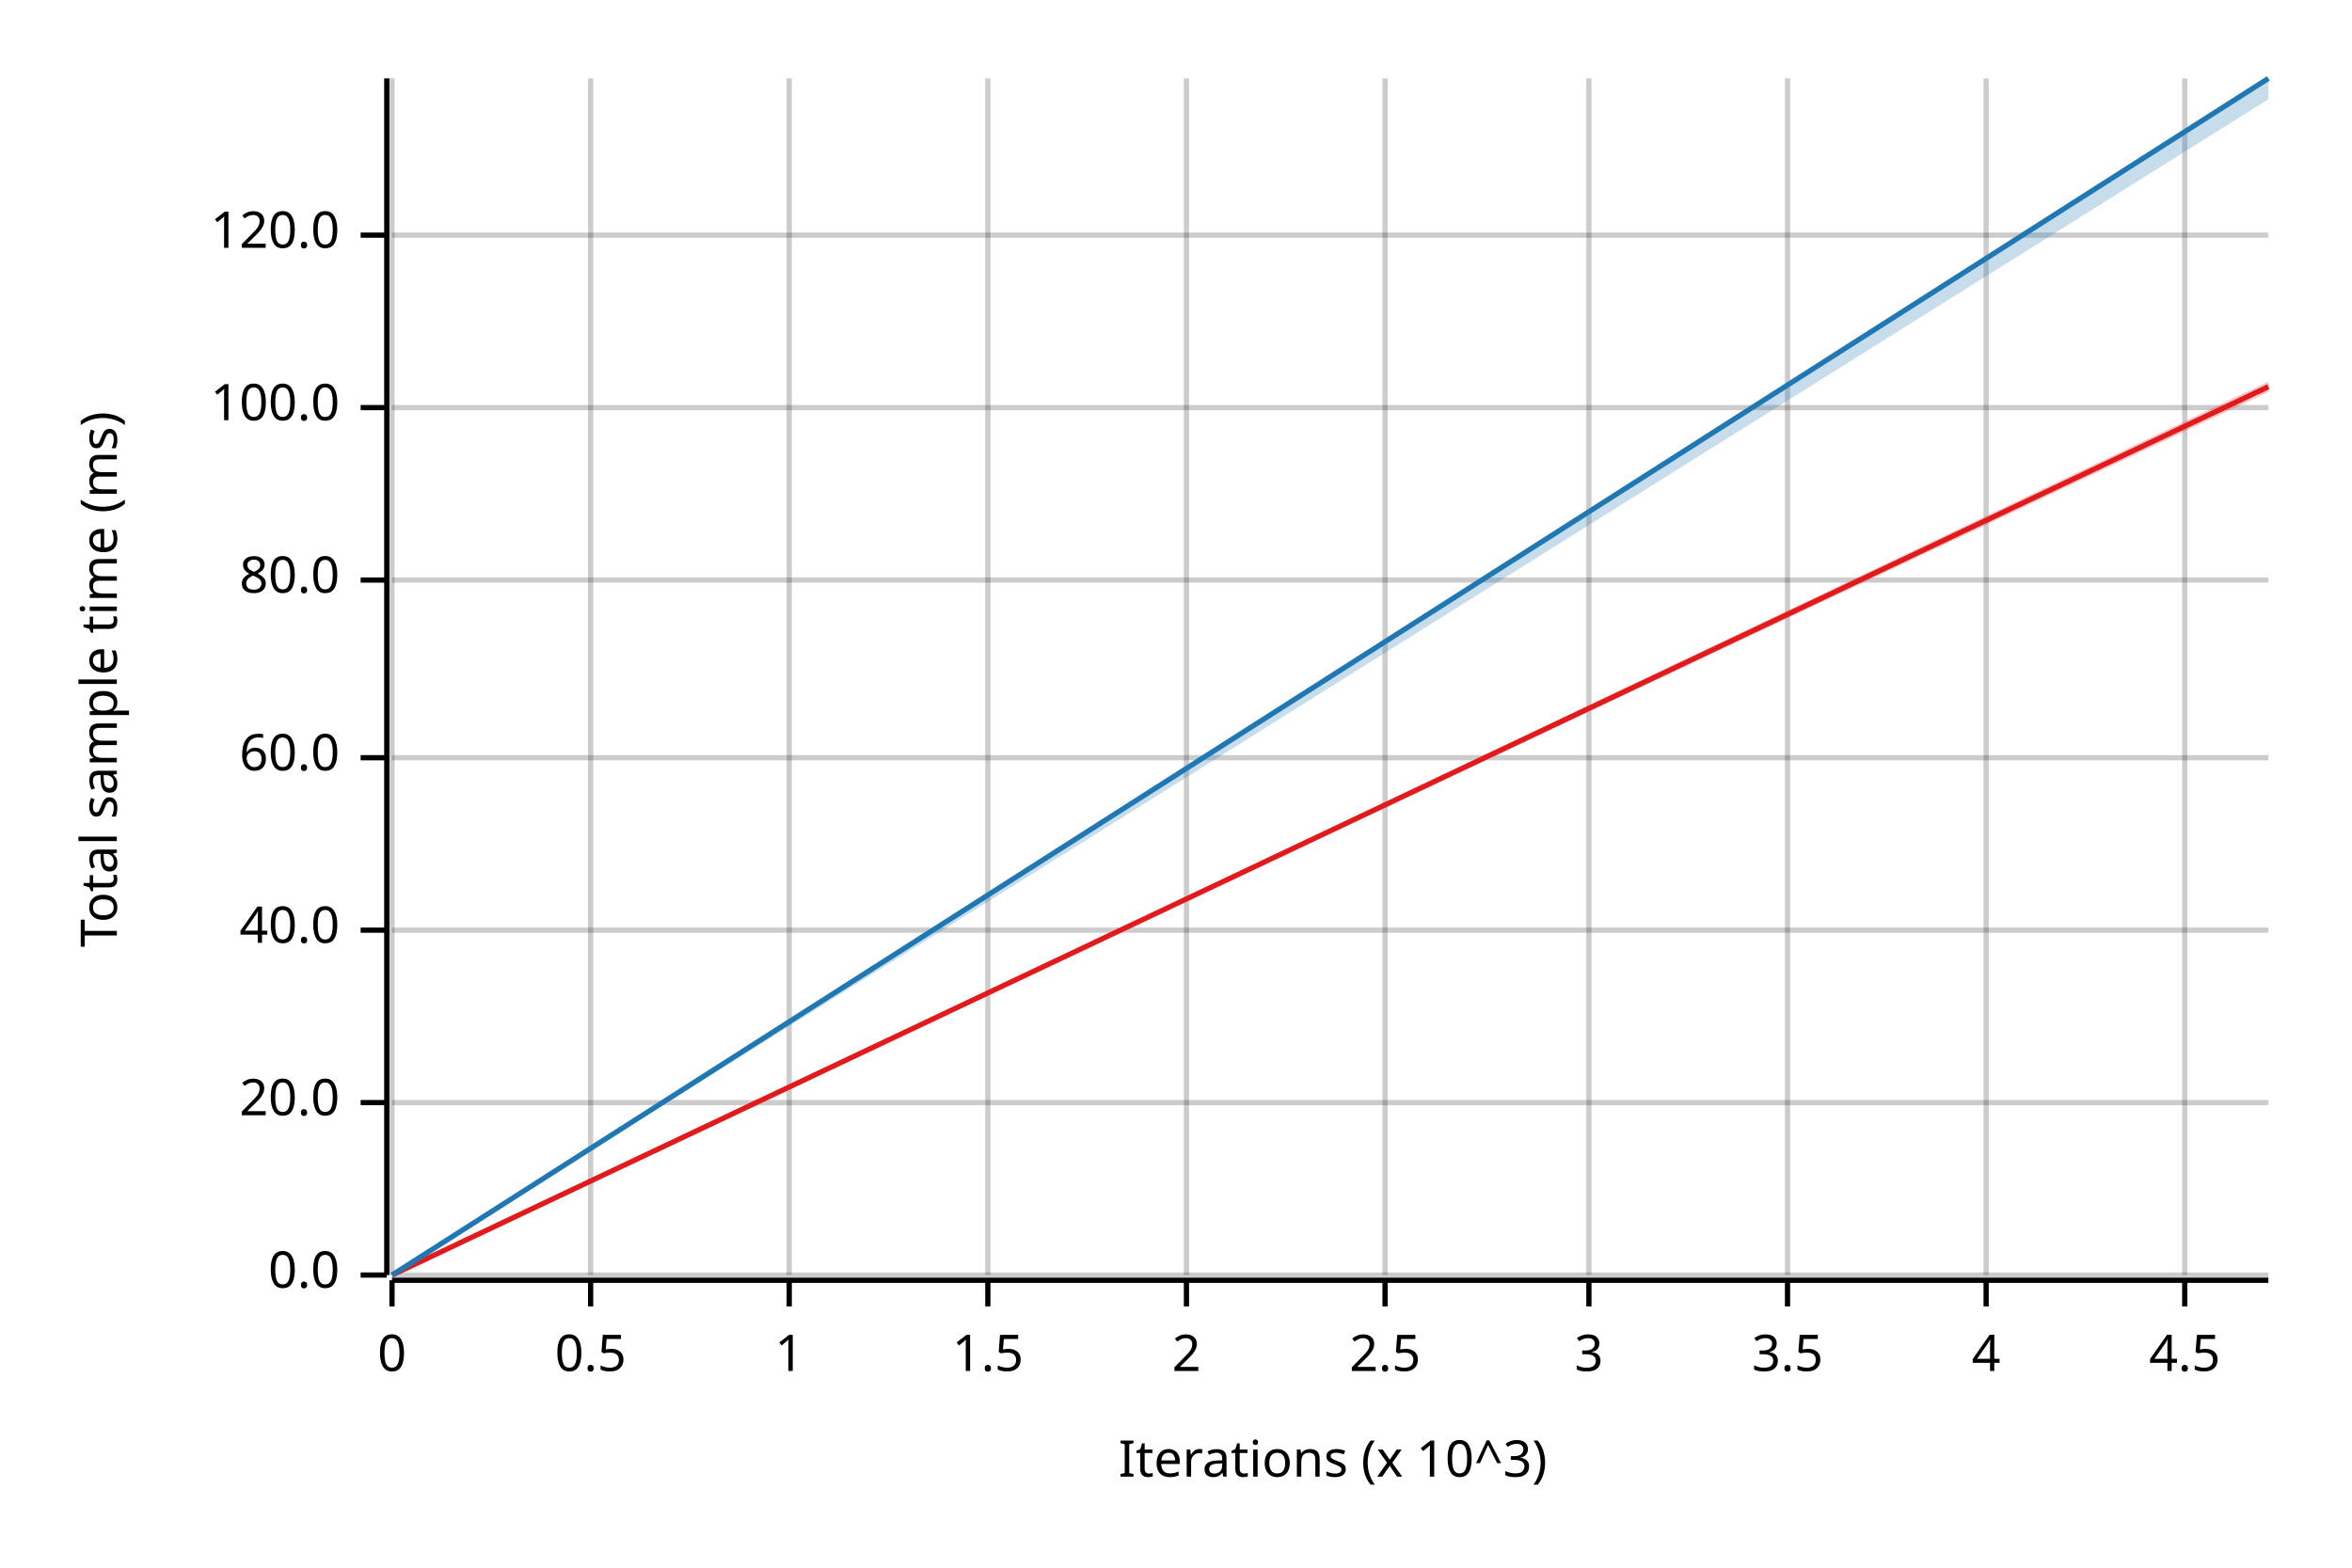
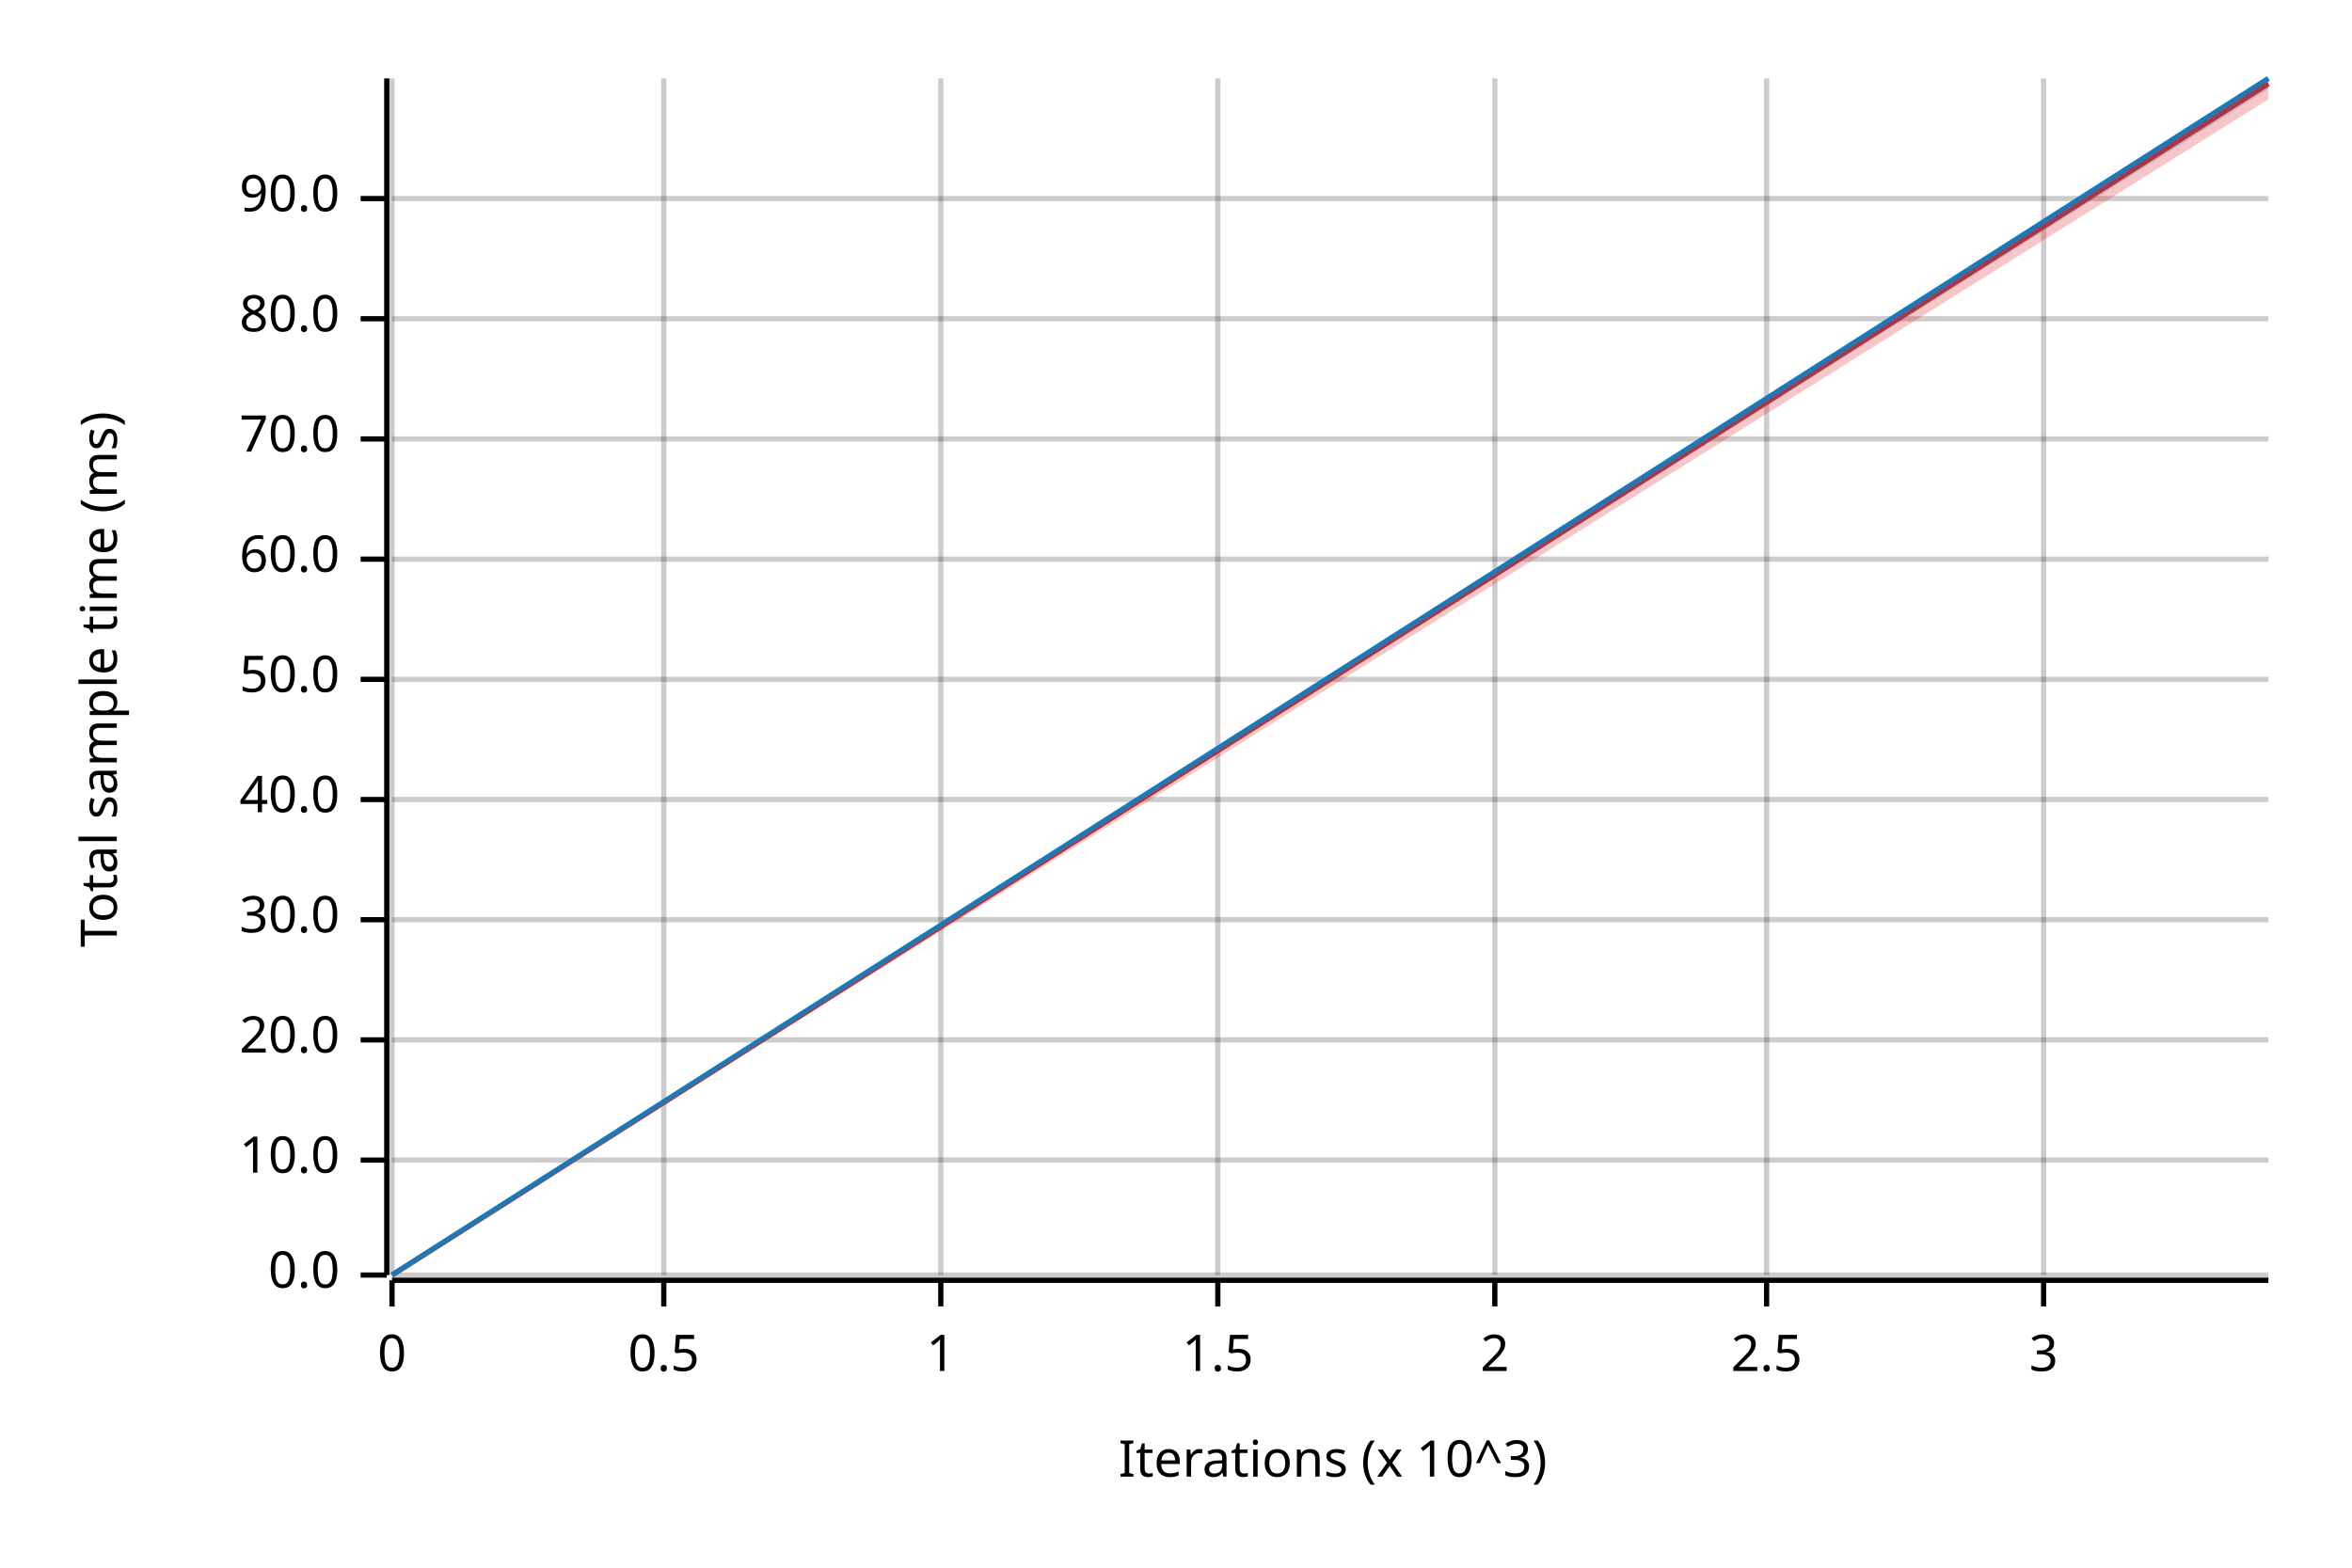
<svg xmlns="http://www.w3.org/2000/svg" width="450" height="300" viewBox="0 0 450 300">
  <text x="15" y="130" dy="0.76em" text-anchor="middle" font-family="sans-serif" font-size="9.677" opacity="1" fill="#000000" transform="rotate(270, 15, 130)">
Total sample time (ms)
</text>
  <text x="255" y="285" dy="-0.5ex" text-anchor="middle" font-family="sans-serif" font-size="9.677" opacity="1" fill="#000000">
Iterations (x 10^3)
</text>
  <line opacity="0.2" stroke="#000000" stroke-width="1" x1="75" y1="244" x2="75" y2="15" />
-   <line opacity="0.2" stroke="#000000" stroke-width="1" x1="113" y1="244" x2="113" y2="15" />
-   <line opacity="0.2" stroke="#000000" stroke-width="1" x1="151" y1="244" x2="151" y2="15" />
-   <line opacity="0.2" stroke="#000000" stroke-width="1" x1="189" y1="244" x2="189" y2="15" />
-   <line opacity="0.2" stroke="#000000" stroke-width="1" x1="227" y1="244" x2="227" y2="15" />
-   <line opacity="0.2" stroke="#000000" stroke-width="1" x1="265" y1="244" x2="265" y2="15" />
-   <line opacity="0.2" stroke="#000000" stroke-width="1" x1="304" y1="244" x2="304" y2="15" />
-   <line opacity="0.2" stroke="#000000" stroke-width="1" x1="342" y1="244" x2="342" y2="15" />
-   <line opacity="0.2" stroke="#000000" stroke-width="1" x1="380" y1="244" x2="380" y2="15" />
-   <line opacity="0.2" stroke="#000000" stroke-width="1" x1="418" y1="244" x2="418" y2="15" />
+   <line opacity="0.2" stroke="#000000" stroke-width="1" x1="127" y1="244" x2="127" y2="15" />
+   <line opacity="0.2" stroke="#000000" stroke-width="1" x1="180" y1="244" x2="180" y2="15" />
+   <line opacity="0.2" stroke="#000000" stroke-width="1" x1="233" y1="244" x2="233" y2="15" />
+   <line opacity="0.2" stroke="#000000" stroke-width="1" x1="286" y1="244" x2="286" y2="15" />
+   <line opacity="0.2" stroke="#000000" stroke-width="1" x1="338" y1="244" x2="338" y2="15" />
+   <line opacity="0.2" stroke="#000000" stroke-width="1" x1="391" y1="244" x2="391" y2="15" />
  <line opacity="0.2" stroke="#000000" stroke-width="1" x1="75" y1="244" x2="434" y2="244" />
-   <line opacity="0.2" stroke="#000000" stroke-width="1" x1="75" y1="211" x2="434" y2="211" />
-   <line opacity="0.2" stroke="#000000" stroke-width="1" x1="75" y1="178" x2="434" y2="178" />
-   <line opacity="0.2" stroke="#000000" stroke-width="1" x1="75" y1="145" x2="434" y2="145" />
-   <line opacity="0.2" stroke="#000000" stroke-width="1" x1="75" y1="111" x2="434" y2="111" />
-   <line opacity="0.2" stroke="#000000" stroke-width="1" x1="75" y1="78" x2="434" y2="78" />
-   <line opacity="0.2" stroke="#000000" stroke-width="1" x1="75" y1="45" x2="434" y2="45" />
+   <line opacity="0.2" stroke="#000000" stroke-width="1" x1="75" y1="222" x2="434" y2="222" />
+   <line opacity="0.2" stroke="#000000" stroke-width="1" x1="75" y1="199" x2="434" y2="199" />
+   <line opacity="0.2" stroke="#000000" stroke-width="1" x1="75" y1="176" x2="434" y2="176" />
+   <line opacity="0.2" stroke="#000000" stroke-width="1" x1="75" y1="153" x2="434" y2="153" />
+   <line opacity="0.2" stroke="#000000" stroke-width="1" x1="75" y1="130" x2="434" y2="130" />
+   <line opacity="0.2" stroke="#000000" stroke-width="1" x1="75" y1="107" x2="434" y2="107" />
+   <line opacity="0.2" stroke="#000000" stroke-width="1" x1="75" y1="84" x2="434" y2="84" />
+   <line opacity="0.2" stroke="#000000" stroke-width="1" x1="75" y1="61" x2="434" y2="61" />
+   <line opacity="0.2" stroke="#000000" stroke-width="1" x1="75" y1="38" x2="434" y2="38" />
  <polyline fill="none" opacity="1" stroke="#000000" stroke-width="1" points="74,15 74,244 " />
  <text x="65" y="244" dy="0.5ex" text-anchor="end" font-family="sans-serif" font-size="9.677" opacity="1" fill="#000000">
0.0
</text>
  <polyline fill="none" opacity="1" stroke="#000000" stroke-width="1" points="69,244 74,244 " />
-   <text x="65" y="211" dy="0.5ex" text-anchor="end" font-family="sans-serif" font-size="9.677" opacity="1" fill="#000000">
+   <text x="65" y="222" dy="0.5ex" text-anchor="end" font-family="sans-serif" font-size="9.677" opacity="1" fill="#000000">
+ 10.0
+ </text>
+   <polyline fill="none" opacity="1" stroke="#000000" stroke-width="1" points="69,222 74,222 " />
+   <text x="65" y="199" dy="0.5ex" text-anchor="end" font-family="sans-serif" font-size="9.677" opacity="1" fill="#000000">
20.0
</text>
-   <polyline fill="none" opacity="1" stroke="#000000" stroke-width="1" points="69,211 74,211 " />
-   <text x="65" y="178" dy="0.5ex" text-anchor="end" font-family="sans-serif" font-size="9.677" opacity="1" fill="#000000">
+   <polyline fill="none" opacity="1" stroke="#000000" stroke-width="1" points="69,199 74,199 " />
+   <text x="65" y="176" dy="0.5ex" text-anchor="end" font-family="sans-serif" font-size="9.677" opacity="1" fill="#000000">
+ 30.0
+ </text>
+   <polyline fill="none" opacity="1" stroke="#000000" stroke-width="1" points="69,176 74,176 " />
+   <text x="65" y="153" dy="0.5ex" text-anchor="end" font-family="sans-serif" font-size="9.677" opacity="1" fill="#000000">
40.0
</text>
-   <polyline fill="none" opacity="1" stroke="#000000" stroke-width="1" points="69,178 74,178 " />
-   <text x="65" y="145" dy="0.5ex" text-anchor="end" font-family="sans-serif" font-size="9.677" opacity="1" fill="#000000">
+   <polyline fill="none" opacity="1" stroke="#000000" stroke-width="1" points="69,153 74,153 " />
+   <text x="65" y="130" dy="0.5ex" text-anchor="end" font-family="sans-serif" font-size="9.677" opacity="1" fill="#000000">
+ 50.0
+ </text>
+   <polyline fill="none" opacity="1" stroke="#000000" stroke-width="1" points="69,130 74,130 " />
+   <text x="65" y="107" dy="0.5ex" text-anchor="end" font-family="sans-serif" font-size="9.677" opacity="1" fill="#000000">
60.0
</text>
-   <polyline fill="none" opacity="1" stroke="#000000" stroke-width="1" points="69,145 74,145 " />
-   <text x="65" y="111" dy="0.5ex" text-anchor="end" font-family="sans-serif" font-size="9.677" opacity="1" fill="#000000">
+   <polyline fill="none" opacity="1" stroke="#000000" stroke-width="1" points="69,107 74,107 " />
+   <text x="65" y="84" dy="0.5ex" text-anchor="end" font-family="sans-serif" font-size="9.677" opacity="1" fill="#000000">
+ 70.0
+ </text>
+   <polyline fill="none" opacity="1" stroke="#000000" stroke-width="1" points="69,84 74,84 " />
+   <text x="65" y="61" dy="0.5ex" text-anchor="end" font-family="sans-serif" font-size="9.677" opacity="1" fill="#000000">
80.0
</text>
-   <polyline fill="none" opacity="1" stroke="#000000" stroke-width="1" points="69,111 74,111 " />
-   <text x="65" y="78" dy="0.5ex" text-anchor="end" font-family="sans-serif" font-size="9.677" opacity="1" fill="#000000">
- 100.0
+   <polyline fill="none" opacity="1" stroke="#000000" stroke-width="1" points="69,61 74,61 " />
+   <text x="65" y="38" dy="0.5ex" text-anchor="end" font-family="sans-serif" font-size="9.677" opacity="1" fill="#000000">
+ 90.0
</text>
-   <polyline fill="none" opacity="1" stroke="#000000" stroke-width="1" points="69,78 74,78 " />
-   <text x="65" y="45" dy="0.5ex" text-anchor="end" font-family="sans-serif" font-size="9.677" opacity="1" fill="#000000">
- 120.0
- </text>
-   <polyline fill="none" opacity="1" stroke="#000000" stroke-width="1" points="69,45 74,45 " />
+   <polyline fill="none" opacity="1" stroke="#000000" stroke-width="1" points="69,38 74,38 " />
  <polyline fill="none" opacity="1" stroke="#000000" stroke-width="1" points="75,245 434,245 " />
  <text x="75" y="255" dy="0.76em" text-anchor="middle" font-family="sans-serif" font-size="9.677" opacity="1" fill="#000000">
0
</text>
  <polyline fill="none" opacity="1" stroke="#000000" stroke-width="1" points="75,245 75,250 " />
-   <text x="113" y="255" dy="0.76em" text-anchor="middle" font-family="sans-serif" font-size="9.677" opacity="1" fill="#000000">
+   <text x="127" y="255" dy="0.76em" text-anchor="middle" font-family="sans-serif" font-size="9.677" opacity="1" fill="#000000">
0.5
</text>
-   <polyline fill="none" opacity="1" stroke="#000000" stroke-width="1" points="113,245 113,250 " />
-   <text x="151" y="255" dy="0.76em" text-anchor="middle" font-family="sans-serif" font-size="9.677" opacity="1" fill="#000000">
+   <polyline fill="none" opacity="1" stroke="#000000" stroke-width="1" points="127,245 127,250 " />
+   <text x="180" y="255" dy="0.76em" text-anchor="middle" font-family="sans-serif" font-size="9.677" opacity="1" fill="#000000">
1
</text>
-   <polyline fill="none" opacity="1" stroke="#000000" stroke-width="1" points="151,245 151,250 " />
-   <text x="189" y="255" dy="0.76em" text-anchor="middle" font-family="sans-serif" font-size="9.677" opacity="1" fill="#000000">
+   <polyline fill="none" opacity="1" stroke="#000000" stroke-width="1" points="180,245 180,250 " />
+   <text x="233" y="255" dy="0.76em" text-anchor="middle" font-family="sans-serif" font-size="9.677" opacity="1" fill="#000000">
1.5
</text>
-   <polyline fill="none" opacity="1" stroke="#000000" stroke-width="1" points="189,245 189,250 " />
-   <text x="227" y="255" dy="0.76em" text-anchor="middle" font-family="sans-serif" font-size="9.677" opacity="1" fill="#000000">
+   <polyline fill="none" opacity="1" stroke="#000000" stroke-width="1" points="233,245 233,250 " />
+   <text x="286" y="255" dy="0.76em" text-anchor="middle" font-family="sans-serif" font-size="9.677" opacity="1" fill="#000000">
2
</text>
-   <polyline fill="none" opacity="1" stroke="#000000" stroke-width="1" points="227,245 227,250 " />
-   <text x="265" y="255" dy="0.76em" text-anchor="middle" font-family="sans-serif" font-size="9.677" opacity="1" fill="#000000">
+   <polyline fill="none" opacity="1" stroke="#000000" stroke-width="1" points="286,245 286,250 " />
+   <text x="338" y="255" dy="0.76em" text-anchor="middle" font-family="sans-serif" font-size="9.677" opacity="1" fill="#000000">
2.5
</text>
-   <polyline fill="none" opacity="1" stroke="#000000" stroke-width="1" points="265,245 265,250 " />
-   <text x="304" y="255" dy="0.76em" text-anchor="middle" font-family="sans-serif" font-size="9.677" opacity="1" fill="#000000">
+   <polyline fill="none" opacity="1" stroke="#000000" stroke-width="1" points="338,245 338,250 " />
+   <text x="391" y="255" dy="0.76em" text-anchor="middle" font-family="sans-serif" font-size="9.677" opacity="1" fill="#000000">
3
</text>
-   <polyline fill="none" opacity="1" stroke="#000000" stroke-width="1" points="304,245 304,250 " />
-   <text x="342" y="255" dy="0.76em" text-anchor="middle" font-family="sans-serif" font-size="9.677" opacity="1" fill="#000000">
- 3.5
- </text>
-   <polyline fill="none" opacity="1" stroke="#000000" stroke-width="1" points="342,245 342,250 " />
-   <text x="380" y="255" dy="0.76em" text-anchor="middle" font-family="sans-serif" font-size="9.677" opacity="1" fill="#000000">
- 4
- </text>
-   <polyline fill="none" opacity="1" stroke="#000000" stroke-width="1" points="380,245 380,250 " />
-   <text x="418" y="255" dy="0.76em" text-anchor="middle" font-family="sans-serif" font-size="9.677" opacity="1" fill="#000000">
- 4.5
- </text>
-   <polyline fill="none" opacity="1" stroke="#000000" stroke-width="1" points="418,245 418,250 " />
-   <polyline fill="none" opacity="1" stroke="#E31A1C" stroke-width="1" points="75,244 434,74 " />
-   <polygon opacity="0.25" fill="#E31A1C" points="75,244 434,75 434,73 " />
+   <polyline fill="none" opacity="1" stroke="#000000" stroke-width="1" points="391,245 391,250 " />
+   <polyline fill="none" opacity="1" stroke="#E31A1C" stroke-width="1" points="75,244 434,16 " />
+   <polygon opacity="0.25" fill="#E31A1C" points="75,244 434,19 434,15 " />
  <polyline fill="none" opacity="1" stroke="#1F78B4" stroke-width="1" points="75,244 434,15 " />
-   <polygon opacity="0.25" fill="#1F78B4" points="75,244 434,19 434,15 " />
+   <polygon opacity="0.25" fill="#1F78B4" points="75,244 434,17 434,15 " />
</svg>
